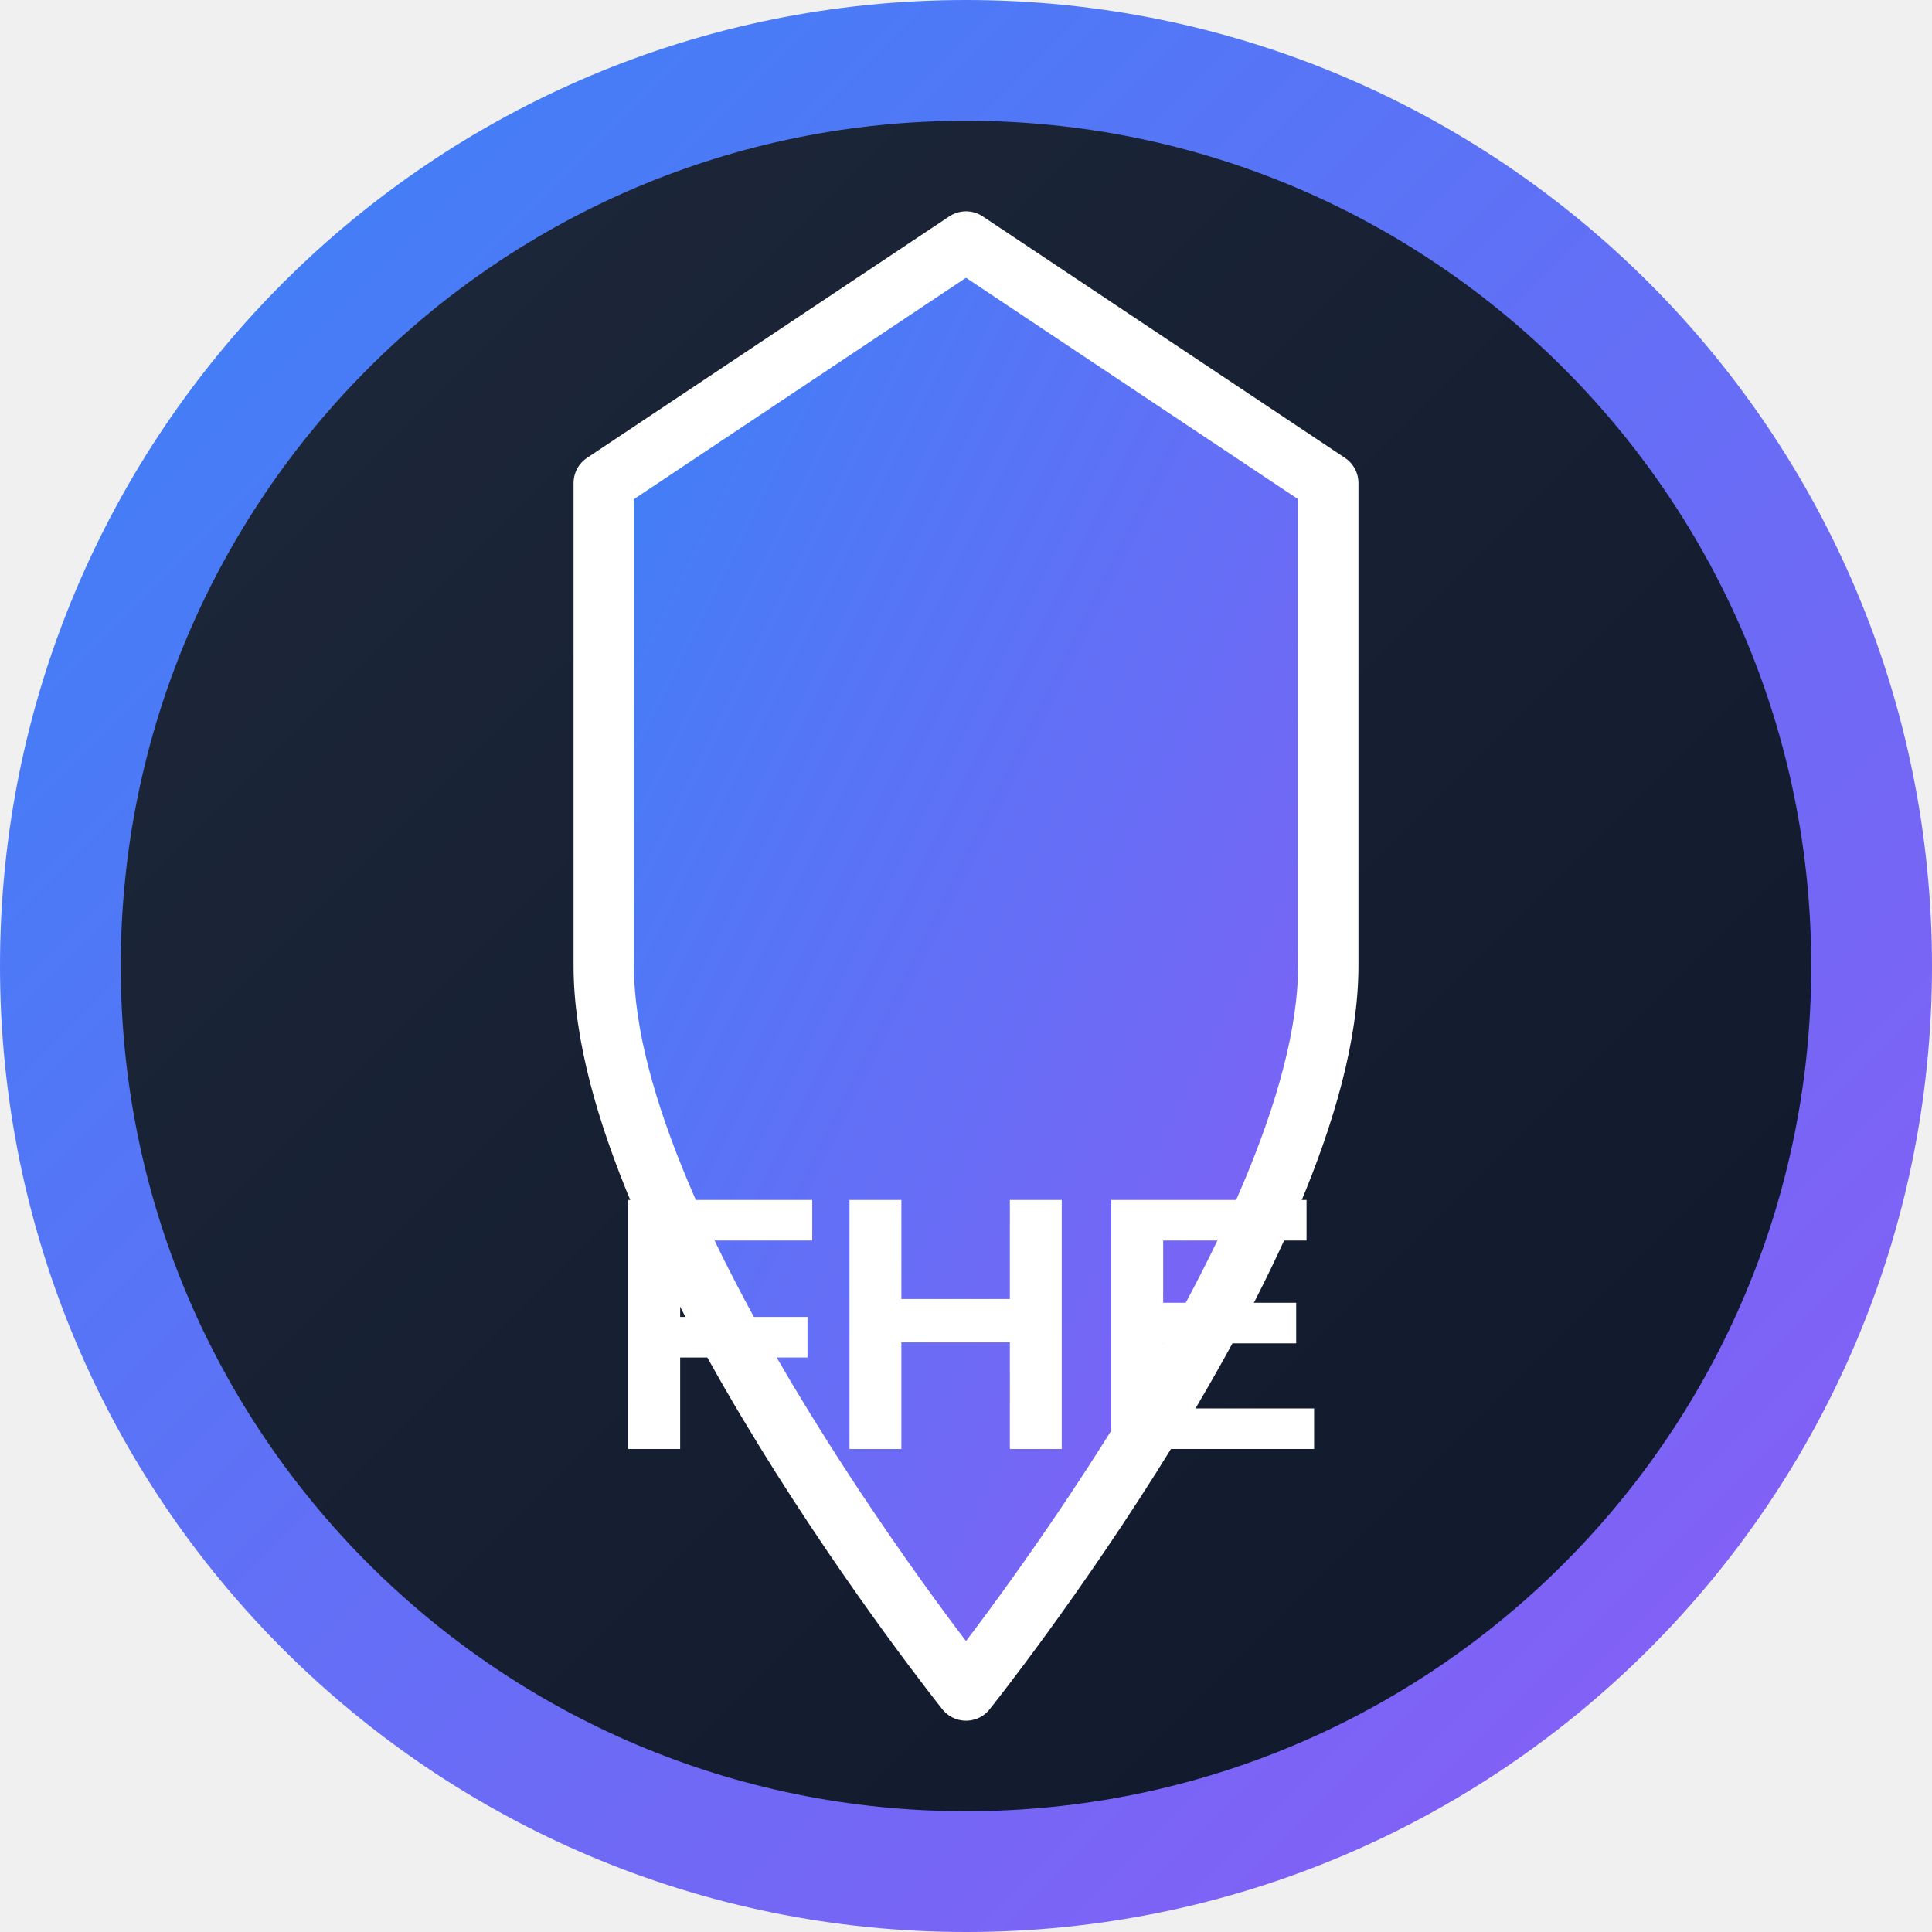
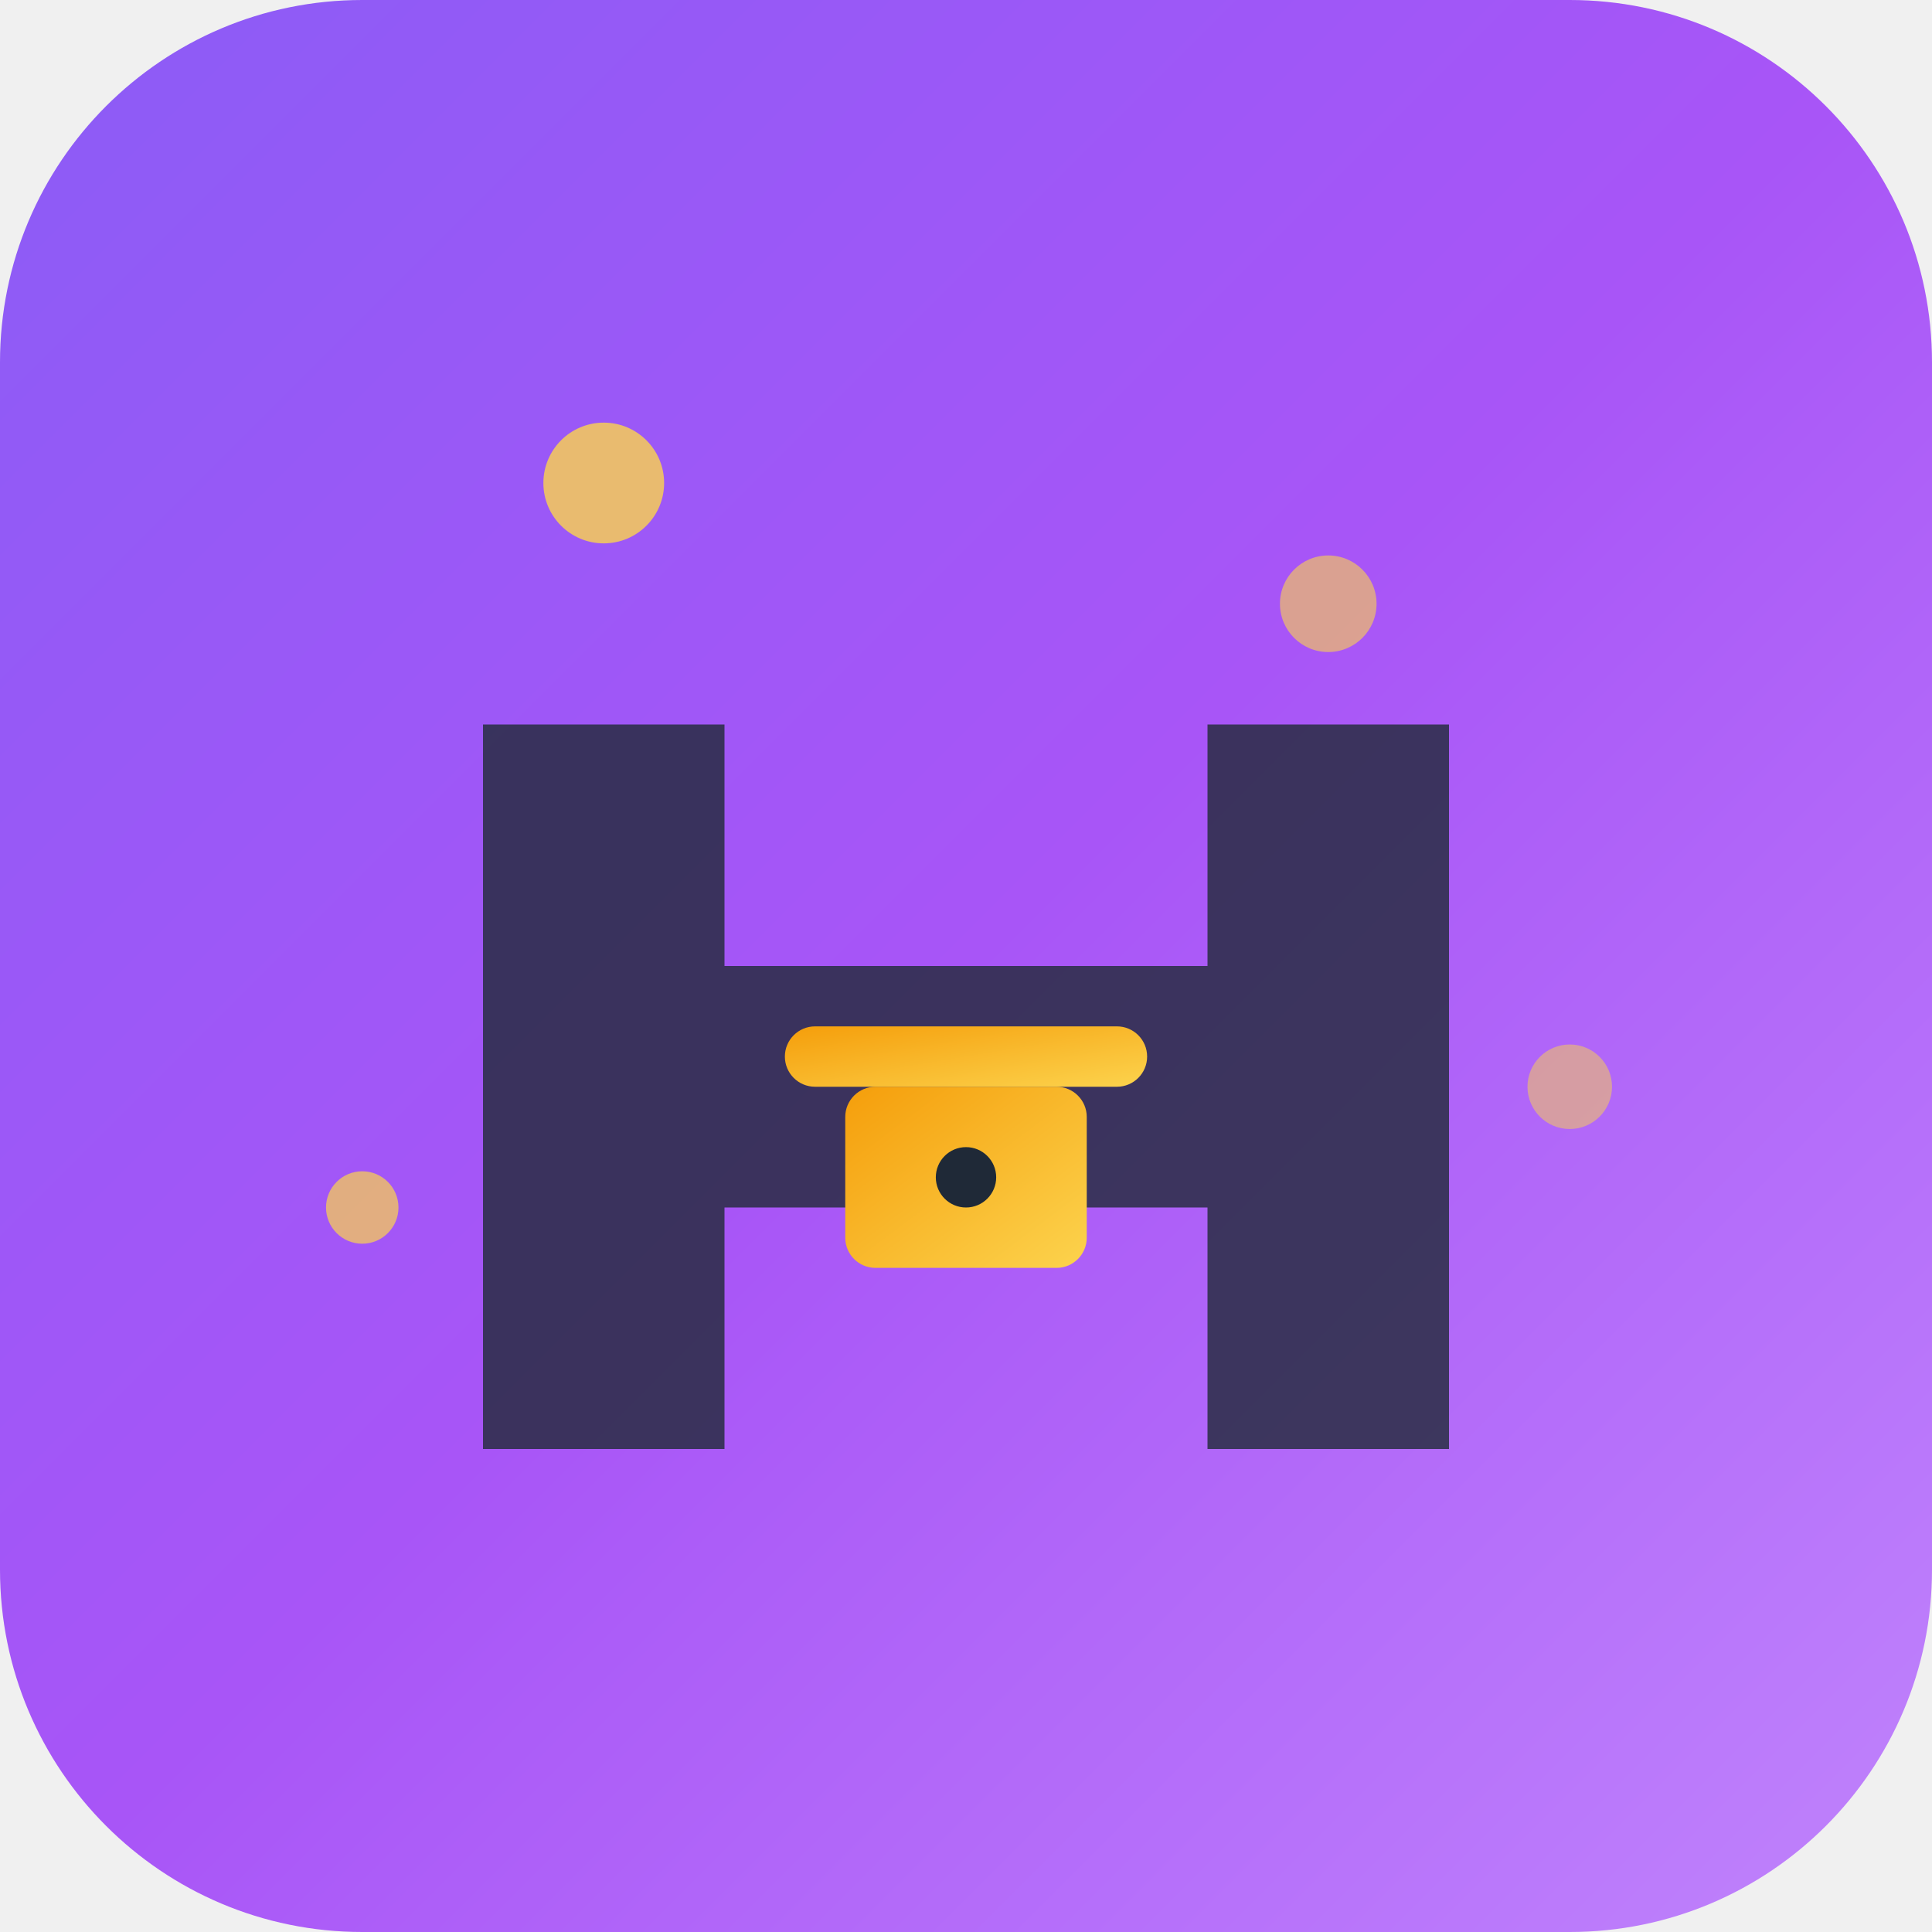
<svg xmlns="http://www.w3.org/2000/svg" width="32" height="32" viewBox="0 0 32 32" fill="none">
  <defs>
-     <linearGradient id="shieldGradient" x1="0%" y1="0%" x2="100%" y2="100%">
-       <stop offset="0%" style="stop-color:#3b82f6;stop-opacity:1" />
-       <stop offset="100%" style="stop-color:#8b5cf6;stop-opacity:1" />
+     <linearGradient id="dungeonGradient" x1="0%" y1="0%" x2="100%" y2="100%">
+       <stop offset="0%" style="stop-color:#8B5CF6;stop-opacity:1" />
+       <stop offset="50%" style="stop-color:#A855F7;stop-opacity:1" />
+       <stop offset="100%" style="stop-color:#C084FC;stop-opacity:1" />
    </linearGradient>
-     <linearGradient id="backgroundGradient" x1="0%" y1="0%" x2="100%" y2="100%">
-       <stop offset="0%" style="stop-color:#1e293b;stop-opacity:1" />
-       <stop offset="100%" style="stop-color:#0f172a;stop-opacity:1" />
+     <linearGradient id="chestGradient" x1="0%" y1="0%" x2="100%" y2="100%">
+       <stop offset="0%" style="stop-color:#F59E0B;stop-opacity:1" />
+       <stop offset="100%" style="stop-color:#FCD34D;stop-opacity:1" />
    </linearGradient>
  </defs>
-   <circle cx="16" cy="16" r="15" fill="url(#backgroundGradient)" stroke="url(#shieldGradient)" stroke-width="2" />
-   <path d="M16 4L22 8V16C22 20.5 16 28 16 28S10 20.5 10 16V8L16 4Z" fill="url(#shieldGradient)" stroke="white" stroke-width="1" stroke-linejoin="round" />
-   <text x="16" y="24" font-family="Arial, sans-serif" font-size="6" font-weight="bold" text-anchor="middle" fill="white">FHE</text>
+   <rect width="32" height="32" rx="6" fill="url(#dungeonGradient)" />
+   <path d="M8 12 L8 24 L12 24 L12 20 L20 20 L20 24 L24 24 L24 12 L20 12 L20 16 L12 16 L12 12 Z" fill="#1F2937" opacity="0.8" />
+   <rect x="14" y="18" width="4" height="3" rx="0.5" fill="url(#chestGradient)" />
+   <rect x="13" y="17" width="6" height="1" rx="0.5" fill="url(#chestGradient)" />
+   <circle cx="16" cy="19.5" r="0.5" fill="#1F2937" />
+   <circle cx="10" cy="8" r="1" fill="#FCD34D" opacity="0.8" />
+   <circle cx="22" cy="10" r="0.8" fill="#FCD34D" opacity="0.6" />
+   <circle cx="6" cy="20" r="0.6" fill="#FCD34D" opacity="0.7" />
+   <circle cx="26" cy="18" r="0.7" fill="#FCD34D" opacity="0.5" />
</svg>
